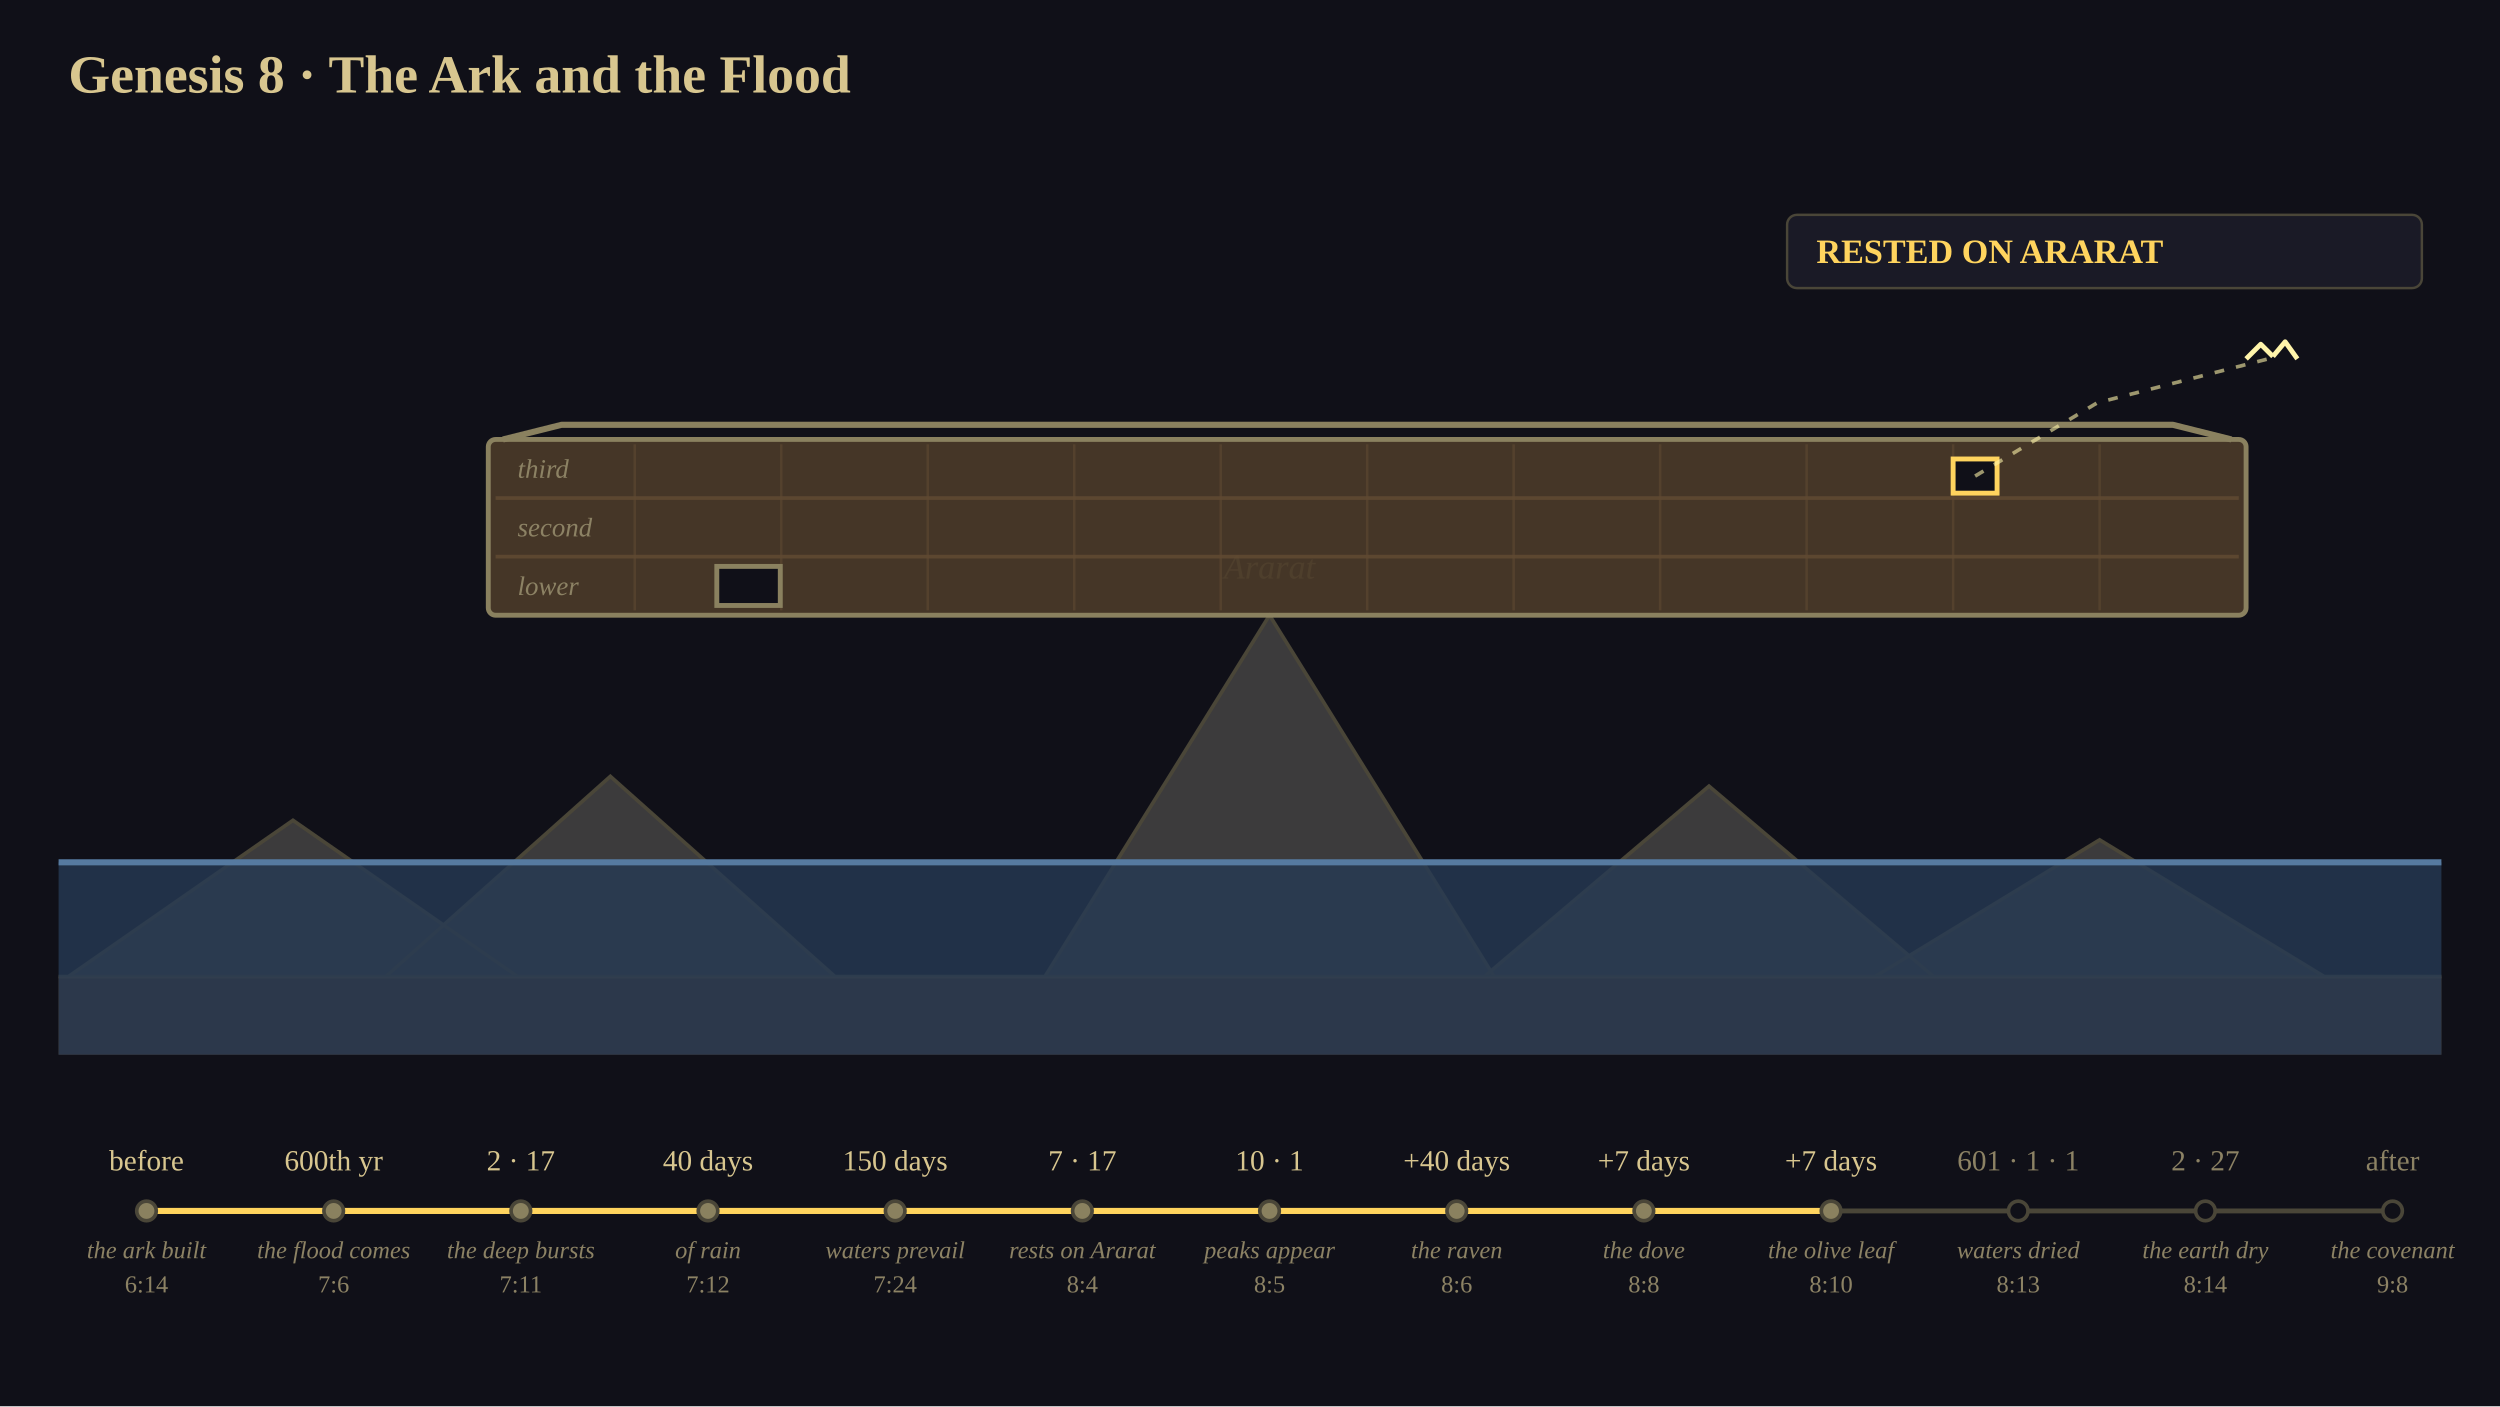
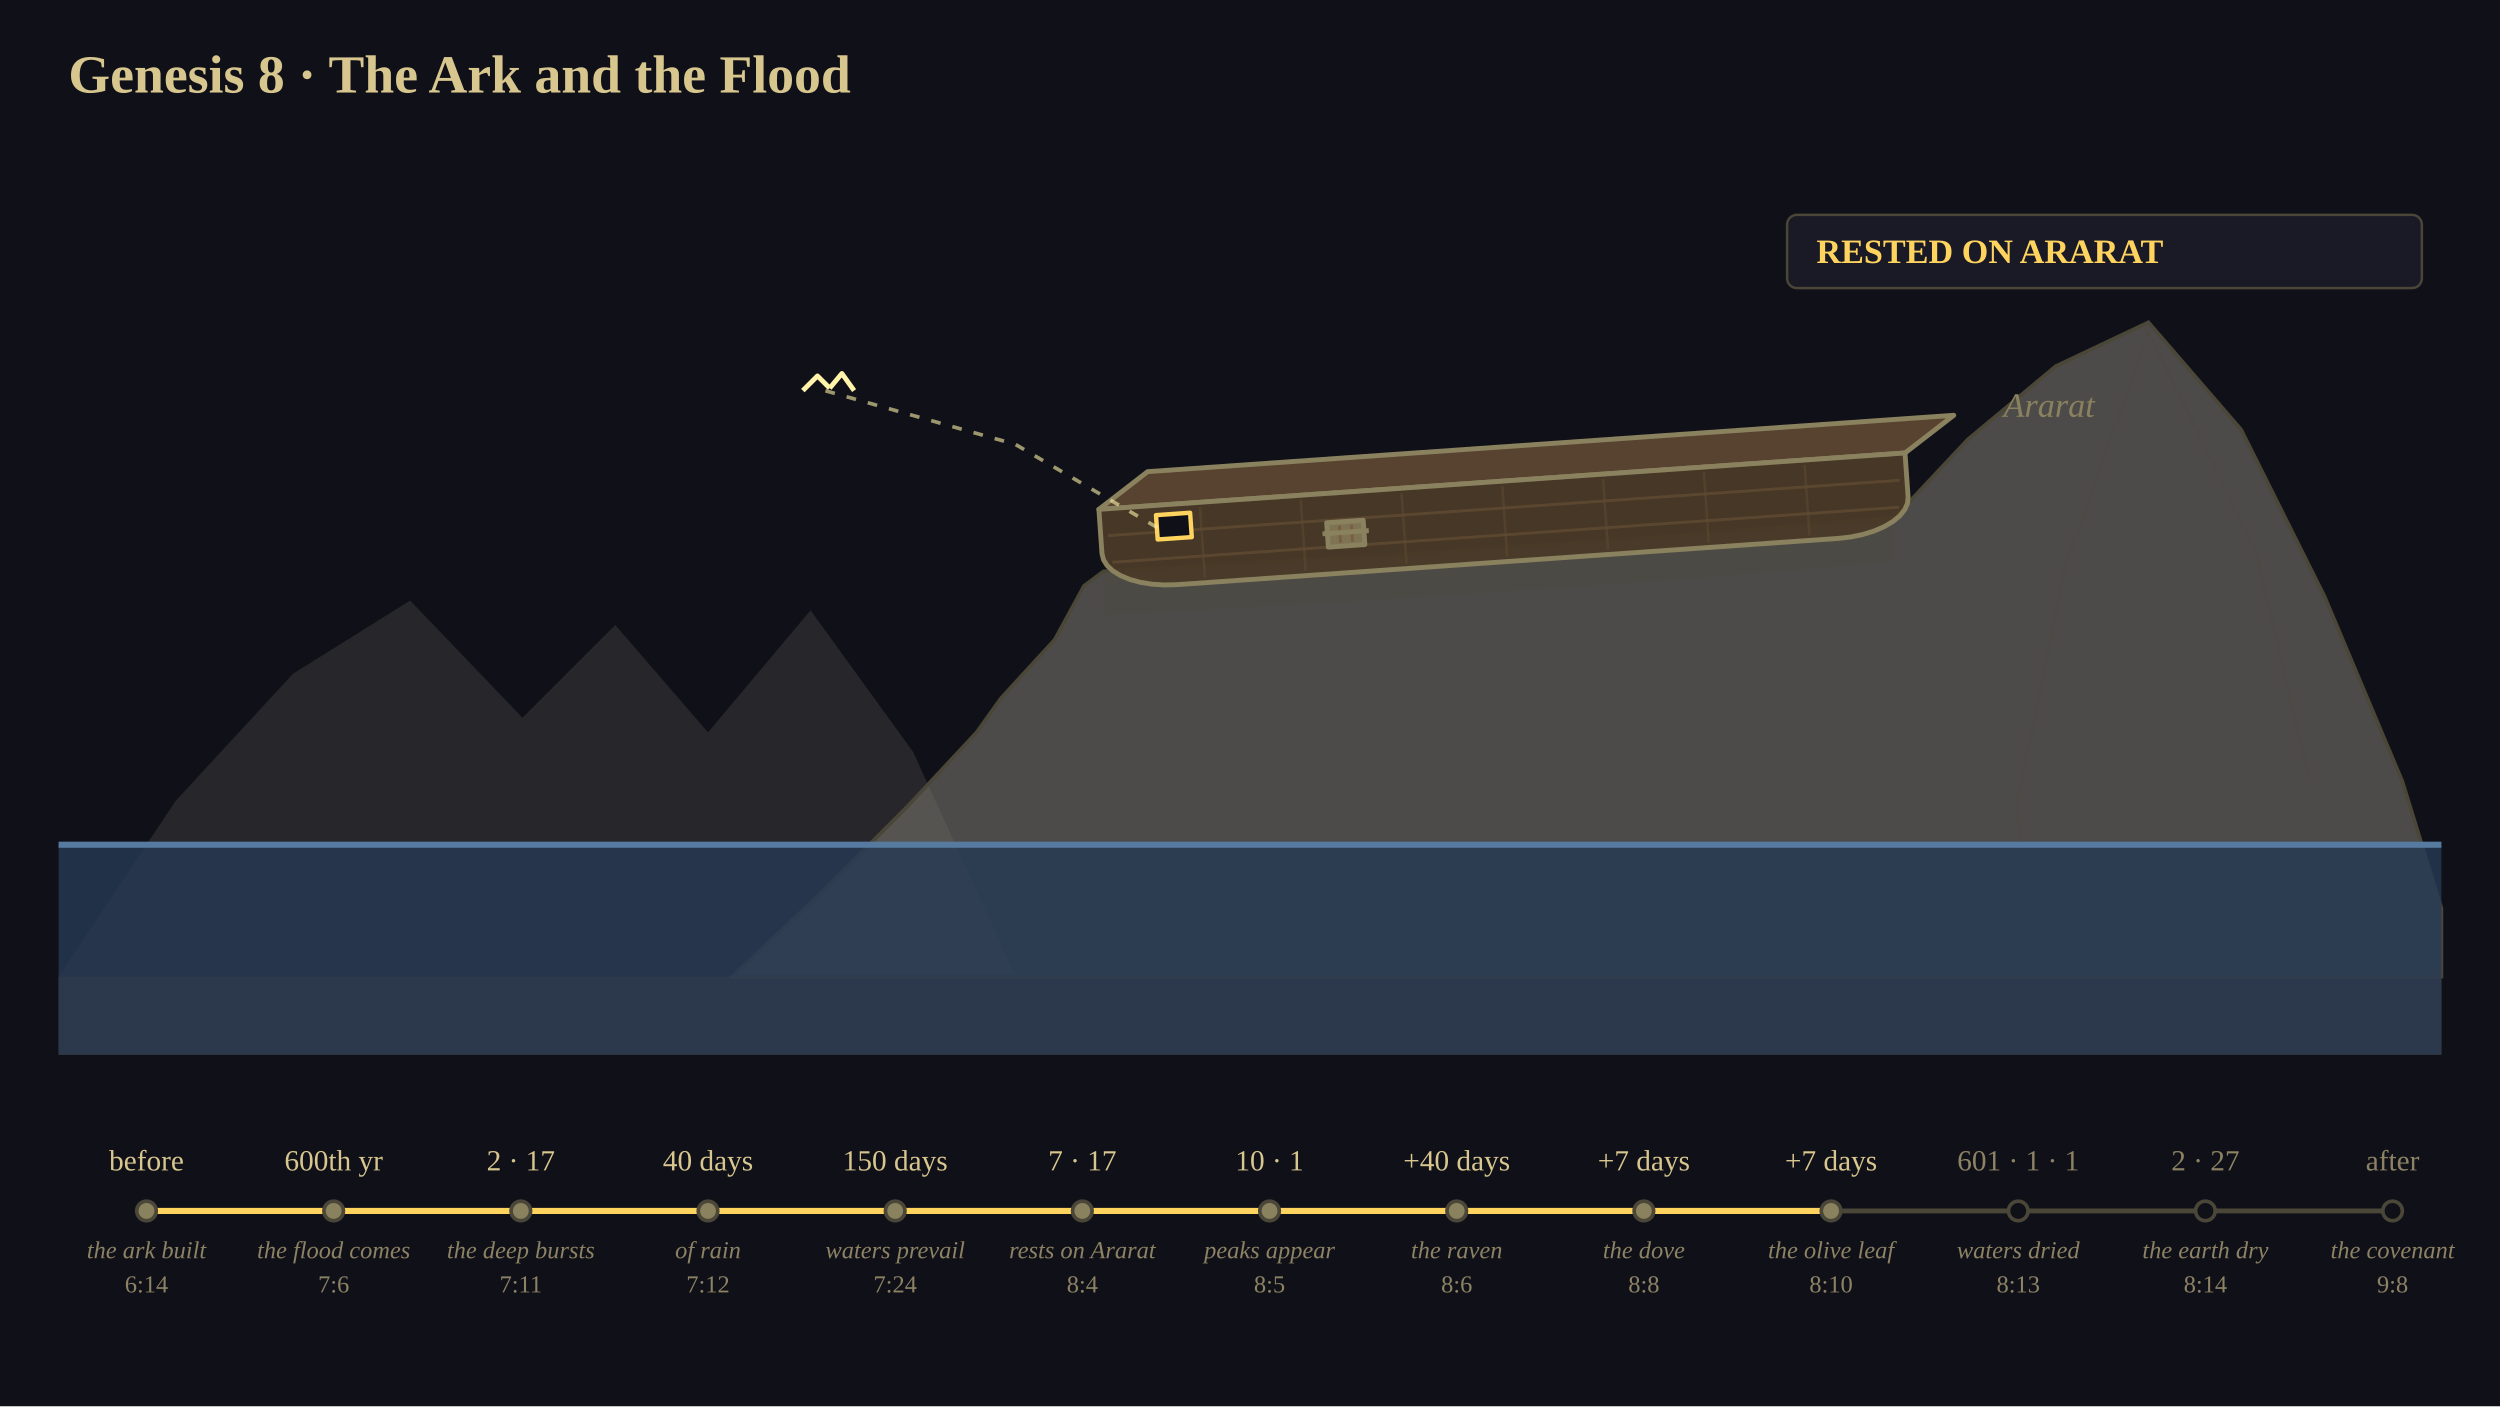
<svg xmlns="http://www.w3.org/2000/svg" viewBox="0 0 1024 576" width="1024" height="576" font-family="Georgia, 'Times New Roman', serif">
  <rect x="0" y="0" width="1024" height="576" fill="rgb(16,16,24)" />
  <text x="28" y="24" font-size="22" text-anchor="start" dominant-baseline="text-before-edge" fill="rgb(216,198,143)" font-family="Georgia, 'Times New Roman', serif" font-weight="bold">Genesis 8 · The Ark and the Flood</text>
-   <polygon points="24,400 28,400 120,336 212,400 158,400 250,318 342,400 428,400 520,252 612,400 608,400 700,322 792,400 768,400 860,344 952,400 1000,400" fill="rgb(120,116,108)" fill-opacity="0.431" stroke="rgb(74,70,56)" stroke-width="1.5" />
+   <polygon points="24,400 72,328 120,276 168,246 214,294 252,256 290,300 332,250 374,308 416,400" fill="rgb(120,116,108)" fill-opacity="0.227" />
+   <polygon points="300,400 336,366 372,330 400,300 410,286 432,262 444,240 452,234 560,228 680,220 776,212 806,180 842,150 880,132 918,176 952,244 984,320 1000,372 1000,400" fill="rgb(120,116,108)" fill-opacity="0.588" stroke="rgb(74,70,56)" stroke-width="1.5" />
+   <polygon points="452,234 560,228 680,220 776,212 776,230 680,238 560,246 452,252" fill="rgb(74,70,56)" fill-opacity="0.243" />
+   <polyline points="880,136 846,232 826,330 836,400" stroke-linejoin="round" fill="none" stroke="rgb(74,70,56)" stroke-width="1.5" stroke-opacity="0.180" />
+   <polyline points="880,136 924,226 946,320" stroke-linejoin="round" fill="none" stroke="rgb(74,70,56)" stroke-width="1.5" stroke-opacity="0.180" />
  <rect x="24" y="400" width="976" height="32" fill="rgb(120,88,58)" fill-opacity="0.510" />
-   <text x="520" y="240" font-size="14" text-anchor="middle" dominant-baseline="text-after-edge" fill="rgb(140,130,100)" font-family="Georgia, 'Times New Roman', serif" font-style="italic">Ararat</text>
-   <rect x="24" y="353.2" width="976" height="78.8" fill="rgb(38,58,84)" fill-opacity="0.804" />
-   <line x1="24" y1="353.2" x2="1000" y2="353.2" stroke="rgb(86,122,160)" stroke-width="2.5" />
-   <rect x="200" y="180" width="720" height="72" rx="3" fill="rgb(74,58,40)" fill-opacity="0.922" stroke="rgb(138,129,95)" stroke-width="2" />
-   <polyline points="206,180 230,174 890,174 914,180" stroke-linejoin="round" fill="none" stroke="rgb(138,129,95)" stroke-width="2.5" />
-   <text x="212" y="192" font-size="11" text-anchor="start" dominant-baseline="central" fill="rgb(140,130,100)" font-family="Georgia, 'Times New Roman', serif" font-style="italic">third</text>
-   <line x1="203" y1="204" x2="917" y2="204" stroke="rgb(96,74,50)" stroke-width="1.5" stroke-opacity="0.863" />
-   <text x="212" y="216" font-size="11" text-anchor="start" dominant-baseline="central" fill="rgb(140,130,100)" font-family="Georgia, 'Times New Roman', serif" font-style="italic">second</text>
-   <line x1="203" y1="228" x2="917" y2="228" stroke="rgb(96,74,50)" stroke-width="1.5" stroke-opacity="0.863" />
-   <text x="212" y="240" font-size="11" text-anchor="start" dominant-baseline="central" fill="rgb(140,130,100)" font-family="Georgia, 'Times New Roman', serif" font-style="italic">lower</text>
-   <line x1="260" y1="182" x2="260" y2="250" stroke="rgb(96,74,50)" stroke-width="1" stroke-opacity="0.588" />
-   <line x1="320" y1="182" x2="320" y2="250" stroke="rgb(96,74,50)" stroke-width="1" stroke-opacity="0.588" />
-   <line x1="380" y1="182" x2="380" y2="250" stroke="rgb(96,74,50)" stroke-width="1" stroke-opacity="0.588" />
-   <line x1="440" y1="182" x2="440" y2="250" stroke="rgb(96,74,50)" stroke-width="1" stroke-opacity="0.588" />
-   <line x1="500" y1="182" x2="500" y2="250" stroke="rgb(96,74,50)" stroke-width="1" stroke-opacity="0.588" />
-   <line x1="560" y1="182" x2="560" y2="250" stroke="rgb(96,74,50)" stroke-width="1" stroke-opacity="0.588" />
-   <line x1="620" y1="182" x2="620" y2="250" stroke="rgb(96,74,50)" stroke-width="1" stroke-opacity="0.588" />
-   <line x1="680" y1="182" x2="680" y2="250" stroke="rgb(96,74,50)" stroke-width="1" stroke-opacity="0.588" />
-   <line x1="740" y1="182" x2="740" y2="250" stroke="rgb(96,74,50)" stroke-width="1" stroke-opacity="0.588" />
-   <line x1="800" y1="182" x2="800" y2="250" stroke="rgb(96,74,50)" stroke-width="1" stroke-opacity="0.588" />
-   <line x1="860" y1="182" x2="860" y2="250" stroke="rgb(96,74,50)" stroke-width="1" stroke-opacity="0.588" />
-   <rect x="293.6" y="232" width="26" height="16" fill="rgb(16,16,24)" stroke="rgb(138,129,95)" stroke-width="2" />
-   <rect x="800" y="188" width="18" height="14" fill="rgb(16,16,24)" stroke="rgb(255,212,94)" stroke-width="2" />
-   <polyline points="809,195 859,165 929,147" stroke-linejoin="round" fill="none" stroke="rgb(255,244,170)" stroke-width="1.5" stroke-opacity="0.588" stroke-dasharray="4,5" />
-   <polyline points="920,147 926,141 931,146" stroke-linejoin="round" fill="none" stroke="rgb(255,244,170)" stroke-width="2" />
-   <polyline points="931,146 936,140 941,147" stroke-linejoin="round" fill="none" stroke="rgb(255,244,170)" stroke-width="2" />
+   <text x="858" y="166" font-size="14" text-anchor="end" dominant-baseline="central" fill="rgb(138,129,95)" font-family="Georgia, 'Times New Roman', serif" font-style="italic">Ararat</text>
+   <polygon points="450.1,208.63 780.29,185.54 800.27,170.1 470.07,193.19" stroke-linejoin="round" fill="rgb(96,74,50)" fill-opacity="0.882" stroke="rgb(138,129,95)" stroke-width="2" />
+   <polygon points="450.1,208.63 780.29,185.54 781.56,203.64 781.56,203.64 781.29,206.25 780.12,208.83 778.1,211.33 775.27,213.65 771.74,215.73 767.6,217.51 762.98,218.93 758.02,219.95 752.88,220.53 482.12,239.47 476.94,239.6 471.89,239.28 467.12,238.52 462.78,237.34 458.99,235.77 455.87,233.86 453.51,231.67 452,229.27 451.37,226.73" stroke-linejoin="round" fill="rgb(74,58,40)" fill-opacity="0.941" stroke="rgb(138,129,95)" stroke-width="2" />
+   <line x1="453.86" y1="219.39" x2="778.07" y2="196.72" stroke="rgb(96,74,50)" stroke-width="1.2" stroke-opacity="0.824" />
+   <line x1="455.64" y1="230.29" x2="777.82" y2="207.76" stroke="rgb(96,74,50)" stroke-width="1.2" stroke-opacity="0.824" />
+   <line x1="491.51" y1="207.73" x2="493.54" y2="236.66" stroke="rgb(96,74,50)" stroke-width="1" stroke-opacity="0.549" />
+   <line x1="532.79" y1="204.85" x2="534.81" y2="233.78" stroke="rgb(96,74,50)" stroke-width="1" stroke-opacity="0.549" />
+   <line x1="574.06" y1="201.96" x2="576.09" y2="230.89" stroke="rgb(96,74,50)" stroke-width="1" stroke-opacity="0.549" />
+   <line x1="615.34" y1="199.08" x2="617.36" y2="228" stroke="rgb(96,74,50)" stroke-width="1" stroke-opacity="0.549" />
+   <line x1="656.61" y1="196.19" x2="658.63" y2="225.12" stroke="rgb(96,74,50)" stroke-width="1" stroke-opacity="0.549" />
+   <line x1="697.89" y1="193.3" x2="699.91" y2="222.23" stroke="rgb(96,74,50)" stroke-width="1" stroke-opacity="0.549" />
+   <line x1="739.16" y1="190.42" x2="741.18" y2="219.35" stroke="rgb(96,74,50)" stroke-width="1" stroke-opacity="0.549" />
+   <polygon points="543.39,214.13 558.36,213.08 559.05,223.06 544.09,224.11" stroke-linejoin="round" fill="rgb(138,129,95)" fill-opacity="0.824" stroke="rgb(138,129,95)" stroke-width="2" />
+   <line x1="548.58" y1="215.27" x2="549.07" y2="222.25" stroke="rgb(120,88,58)" stroke-width="1.2" stroke-opacity="0.784" />
+   <line x1="553.52" y1="214.93" x2="554.01" y2="221.91" stroke="rgb(120,88,58)" stroke-width="1.2" stroke-opacity="0.784" />
+   <line x1="541.7" y1="218.66" x2="560.66" y2="217.33" stroke="rgb(138,129,95)" stroke-width="2" />
+   <polygon points="473.49,211 487.46,210.02 488.16,220 474.19,220.97" stroke-linejoin="round" fill="rgb(16,16,24)" stroke="rgb(255,212,94)" stroke-width="1.8" />
+   <rect x="24" y="346" width="976" height="86" fill="rgb(38,58,84)" fill-opacity="0.804" />
+   <line x1="24" y1="346" x2="1000" y2="346" stroke="rgb(86,122,160)" stroke-width="2.5" />
+   <polyline points="473.84,215.99 415.84,181.99 337.84,159.99" stroke-linejoin="round" fill="none" stroke="rgb(255,244,170)" stroke-width="1.5" stroke-opacity="0.588" stroke-dasharray="4,5" />
+   <polyline points="328.84,159.99 334.84,153.99 339.84,158.99" stroke-linejoin="round" fill="none" stroke="rgb(255,244,170)" stroke-width="2" />
+   <polyline points="339.84,158.99 344.84,152.99 349.84,159.99" stroke-linejoin="round" fill="none" stroke="rgb(255,244,170)" stroke-width="2" />
  <rect x="732" y="88" width="260" height="30" rx="4" fill="rgb(26,26,38)" stroke="rgb(74,70,56)" stroke-width="1" />
  <text x="744" y="103" font-size="14" text-anchor="start" dominant-baseline="central" fill="rgb(255,212,94)" font-family="Georgia, 'Times New Roman', serif" font-weight="bold">RESTED ON ARARAT</text>
  <line x1="60" y1="496" x2="980" y2="496" stroke="rgb(74,70,56)" stroke-width="2" />
  <line x1="60" y1="496" x2="750" y2="496" stroke="rgb(255,212,94)" stroke-width="2.5" />
  <circle cx="60" cy="496" r="4" fill="rgb(138,129,95)" stroke="rgb(74,70,56)" stroke-width="1.5" />
  <text x="60" y="482" font-size="12" text-anchor="middle" dominant-baseline="text-after-edge" fill="rgb(216,198,143)" font-family="Georgia, 'Times New Roman', serif">before</text>
  <text x="60" y="512" font-size="10" text-anchor="middle" dominant-baseline="central" fill="rgb(140,130,100)" font-family="Georgia, 'Times New Roman', serif" font-style="italic">the ark built</text>
  <text x="60" y="526" font-size="10" text-anchor="middle" dominant-baseline="central" fill="rgb(140,130,100)" font-family="Georgia, 'Times New Roman', serif">6:14</text>
  <circle cx="136.67" cy="496" r="4" fill="rgb(138,129,95)" stroke="rgb(74,70,56)" stroke-width="1.5" />
  <text x="136.67" y="482" font-size="12" text-anchor="middle" dominant-baseline="text-after-edge" fill="rgb(216,198,143)" font-family="Georgia, 'Times New Roman', serif">600th yr</text>
  <text x="136.67" y="512" font-size="10" text-anchor="middle" dominant-baseline="central" fill="rgb(140,130,100)" font-family="Georgia, 'Times New Roman', serif" font-style="italic">the flood comes</text>
  <text x="136.67" y="526" font-size="10" text-anchor="middle" dominant-baseline="central" fill="rgb(140,130,100)" font-family="Georgia, 'Times New Roman', serif">7:6</text>
  <circle cx="213.33" cy="496" r="4" fill="rgb(138,129,95)" stroke="rgb(74,70,56)" stroke-width="1.5" />
  <text x="213.33" y="482" font-size="12" text-anchor="middle" dominant-baseline="text-after-edge" fill="rgb(216,198,143)" font-family="Georgia, 'Times New Roman', serif">2 · 17</text>
  <text x="213.33" y="512" font-size="10" text-anchor="middle" dominant-baseline="central" fill="rgb(140,130,100)" font-family="Georgia, 'Times New Roman', serif" font-style="italic">the deep bursts</text>
  <text x="213.33" y="526" font-size="10" text-anchor="middle" dominant-baseline="central" fill="rgb(140,130,100)" font-family="Georgia, 'Times New Roman', serif">7:11</text>
  <circle cx="290" cy="496" r="4" fill="rgb(138,129,95)" stroke="rgb(74,70,56)" stroke-width="1.5" />
  <text x="290" y="482" font-size="12" text-anchor="middle" dominant-baseline="text-after-edge" fill="rgb(216,198,143)" font-family="Georgia, 'Times New Roman', serif">40 days</text>
  <text x="290" y="512" font-size="10" text-anchor="middle" dominant-baseline="central" fill="rgb(140,130,100)" font-family="Georgia, 'Times New Roman', serif" font-style="italic">of rain</text>
  <text x="290" y="526" font-size="10" text-anchor="middle" dominant-baseline="central" fill="rgb(140,130,100)" font-family="Georgia, 'Times New Roman', serif">7:12</text>
  <circle cx="366.67" cy="496" r="4" fill="rgb(138,129,95)" stroke="rgb(74,70,56)" stroke-width="1.5" />
  <text x="366.67" y="482" font-size="12" text-anchor="middle" dominant-baseline="text-after-edge" fill="rgb(216,198,143)" font-family="Georgia, 'Times New Roman', serif">150 days</text>
  <text x="366.67" y="512" font-size="10" text-anchor="middle" dominant-baseline="central" fill="rgb(140,130,100)" font-family="Georgia, 'Times New Roman', serif" font-style="italic">waters prevail</text>
  <text x="366.67" y="526" font-size="10" text-anchor="middle" dominant-baseline="central" fill="rgb(140,130,100)" font-family="Georgia, 'Times New Roman', serif">7:24</text>
  <circle cx="443.33" cy="496" r="4" fill="rgb(138,129,95)" stroke="rgb(74,70,56)" stroke-width="1.5" />
  <text x="443.33" y="482" font-size="12" text-anchor="middle" dominant-baseline="text-after-edge" fill="rgb(216,198,143)" font-family="Georgia, 'Times New Roman', serif">7 · 17</text>
  <text x="443.33" y="512" font-size="10" text-anchor="middle" dominant-baseline="central" fill="rgb(140,130,100)" font-family="Georgia, 'Times New Roman', serif" font-style="italic">rests on Ararat</text>
  <text x="443.33" y="526" font-size="10" text-anchor="middle" dominant-baseline="central" fill="rgb(140,130,100)" font-family="Georgia, 'Times New Roman', serif">8:4</text>
  <circle cx="520" cy="496" r="4" fill="rgb(138,129,95)" stroke="rgb(74,70,56)" stroke-width="1.5" />
  <text x="520" y="482" font-size="12" text-anchor="middle" dominant-baseline="text-after-edge" fill="rgb(216,198,143)" font-family="Georgia, 'Times New Roman', serif">10 · 1</text>
  <text x="520" y="512" font-size="10" text-anchor="middle" dominant-baseline="central" fill="rgb(140,130,100)" font-family="Georgia, 'Times New Roman', serif" font-style="italic">peaks appear</text>
  <text x="520" y="526" font-size="10" text-anchor="middle" dominant-baseline="central" fill="rgb(140,130,100)" font-family="Georgia, 'Times New Roman', serif">8:5</text>
  <circle cx="596.67" cy="496" r="4" fill="rgb(138,129,95)" stroke="rgb(74,70,56)" stroke-width="1.5" />
  <text x="596.67" y="482" font-size="12" text-anchor="middle" dominant-baseline="text-after-edge" fill="rgb(216,198,143)" font-family="Georgia, 'Times New Roman', serif">+40 days</text>
  <text x="596.67" y="512" font-size="10" text-anchor="middle" dominant-baseline="central" fill="rgb(140,130,100)" font-family="Georgia, 'Times New Roman', serif" font-style="italic">the raven</text>
  <text x="596.67" y="526" font-size="10" text-anchor="middle" dominant-baseline="central" fill="rgb(140,130,100)" font-family="Georgia, 'Times New Roman', serif">8:6</text>
  <circle cx="673.33" cy="496" r="4" fill="rgb(138,129,95)" stroke="rgb(74,70,56)" stroke-width="1.5" />
  <text x="673.33" y="482" font-size="12" text-anchor="middle" dominant-baseline="text-after-edge" fill="rgb(216,198,143)" font-family="Georgia, 'Times New Roman', serif">+7 days</text>
  <text x="673.33" y="512" font-size="10" text-anchor="middle" dominant-baseline="central" fill="rgb(140,130,100)" font-family="Georgia, 'Times New Roman', serif" font-style="italic">the dove</text>
  <text x="673.33" y="526" font-size="10" text-anchor="middle" dominant-baseline="central" fill="rgb(140,130,100)" font-family="Georgia, 'Times New Roman', serif">8:8</text>
  <circle cx="750" cy="496" r="4" fill="rgb(138,129,95)" stroke="rgb(74,70,56)" stroke-width="1.5" />
  <text x="750" y="482" font-size="12" text-anchor="middle" dominant-baseline="text-after-edge" fill="rgb(216,198,143)" font-family="Georgia, 'Times New Roman', serif">+7 days</text>
  <text x="750" y="512" font-size="10" text-anchor="middle" dominant-baseline="central" fill="rgb(140,130,100)" font-family="Georgia, 'Times New Roman', serif" font-style="italic">the olive leaf</text>
  <text x="750" y="526" font-size="10" text-anchor="middle" dominant-baseline="central" fill="rgb(140,130,100)" font-family="Georgia, 'Times New Roman', serif">8:10</text>
  <circle cx="826.67" cy="496" r="4" fill="rgb(16,16,24)" stroke="rgb(74,70,56)" stroke-width="1.5" />
  <text x="826.67" y="482" font-size="12" text-anchor="middle" dominant-baseline="text-after-edge" fill="rgb(140,130,100)" font-family="Georgia, 'Times New Roman', serif">601 · 1 · 1</text>
  <text x="826.67" y="512" font-size="10" text-anchor="middle" dominant-baseline="central" fill="rgb(140,130,100)" font-family="Georgia, 'Times New Roman', serif" font-style="italic">waters dried</text>
  <text x="826.67" y="526" font-size="10" text-anchor="middle" dominant-baseline="central" fill="rgb(140,130,100)" font-family="Georgia, 'Times New Roman', serif">8:13</text>
  <circle cx="903.33" cy="496" r="4" fill="rgb(16,16,24)" stroke="rgb(74,70,56)" stroke-width="1.5" />
  <text x="903.33" y="482" font-size="12" text-anchor="middle" dominant-baseline="text-after-edge" fill="rgb(140,130,100)" font-family="Georgia, 'Times New Roman', serif">2 · 27</text>
  <text x="903.33" y="512" font-size="10" text-anchor="middle" dominant-baseline="central" fill="rgb(140,130,100)" font-family="Georgia, 'Times New Roman', serif" font-style="italic">the earth dry</text>
  <text x="903.33" y="526" font-size="10" text-anchor="middle" dominant-baseline="central" fill="rgb(140,130,100)" font-family="Georgia, 'Times New Roman', serif">8:14</text>
  <circle cx="980" cy="496" r="4" fill="rgb(16,16,24)" stroke="rgb(74,70,56)" stroke-width="1.5" />
  <text x="980" y="482" font-size="12" text-anchor="middle" dominant-baseline="text-after-edge" fill="rgb(140,130,100)" font-family="Georgia, 'Times New Roman', serif">after</text>
  <text x="980" y="512" font-size="10" text-anchor="middle" dominant-baseline="central" fill="rgb(140,130,100)" font-family="Georgia, 'Times New Roman', serif" font-style="italic">the covenant</text>
  <text x="980" y="526" font-size="10" text-anchor="middle" dominant-baseline="central" fill="rgb(140,130,100)" font-family="Georgia, 'Times New Roman', serif">9:8</text>
</svg>
